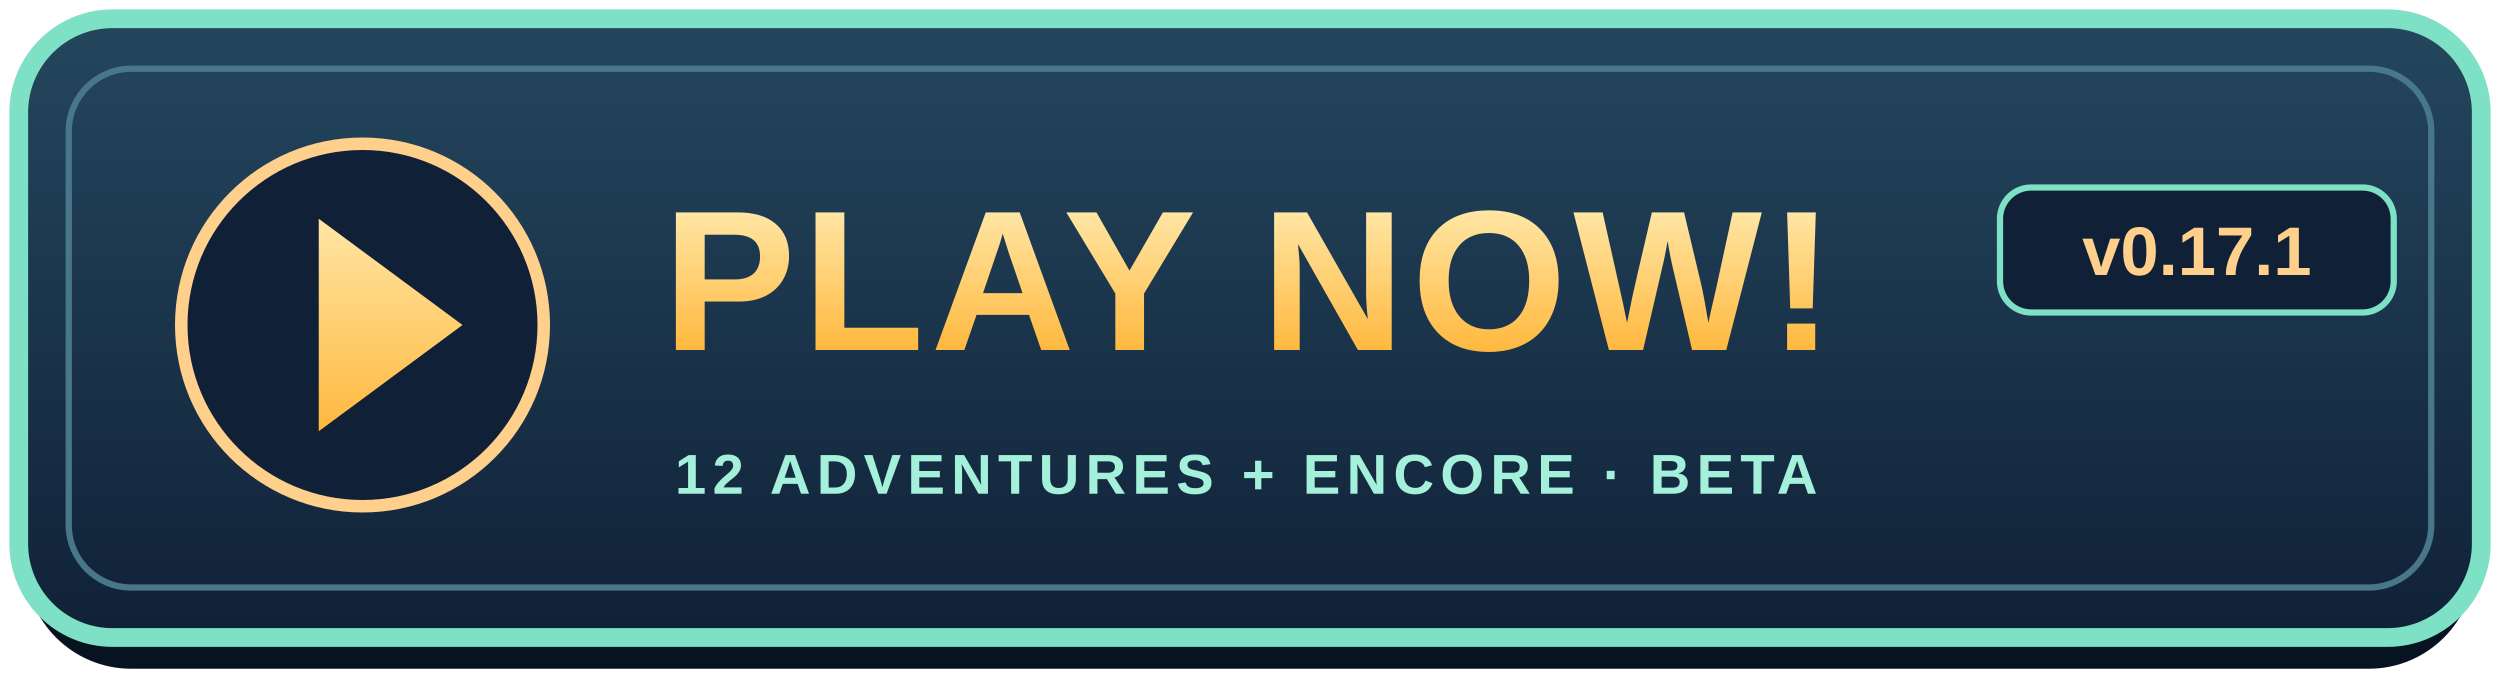
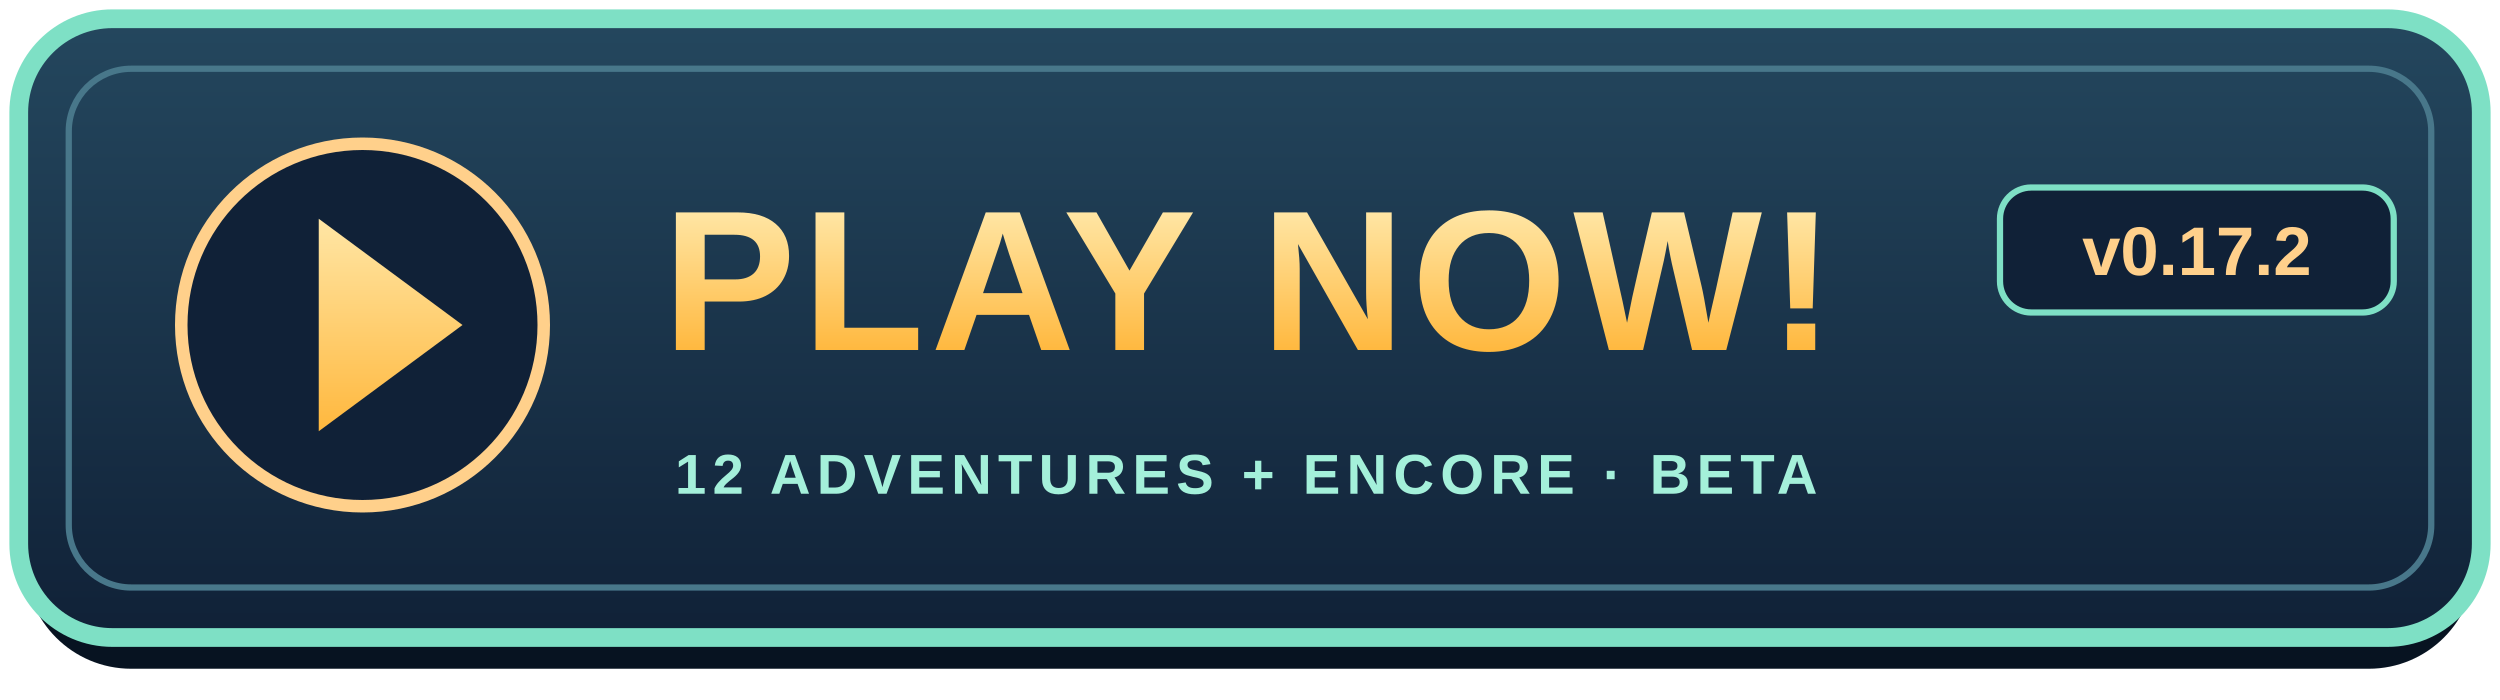
- <svg xmlns="http://www.w3.org/2000/svg" width="400" height="112" viewBox="0 0 400 112" role="img" aria-label="Play Now! Seth Happens - A New Adventure version 0.17.1 Beta">
+ <svg xmlns="http://www.w3.org/2000/svg" width="400" height="112" viewBox="0 0 400 112" role="img" aria-label="Play Now! Seth Happens - A New Adventure version 0.17.2 Beta">
  <defs>
    <linearGradient id="bg" x2="0" y2="1">
      <stop stop-color="#24475e" />
      <stop offset="1" stop-color="#102137" />
    </linearGradient>
    <linearGradient id="gold" x2="0" y2="1">
      <stop stop-color="#ffe6a5" />
      <stop offset="1" stop-color="#ffb83e" />
    </linearGradient>
  </defs>
  <rect x="4" y="9" width="392" height="98" rx="17" fill="#071321" />
  <rect x="3" y="3" width="394" height="99" rx="15" fill="url(#bg)" stroke="#7ee0c5" stroke-width="3" />
  <rect x="11" y="11" width="378" height="83" rx="10" fill="none" stroke="#48778a" />
  <circle cx="58" cy="52" r="29" fill="#102137" stroke="#ffd08b" stroke-width="2" />
  <path d="M51 35L74 52L51 69Z" fill="url(#gold)" />
  <text x="106" y="56" fill="url(#gold)" font-family="Arial,Helvetica,sans-serif" font-size="32" font-weight="900" letter-spacing="1">PLAY NOW!</text>
  <rect x="320" y="30" width="63" height="20" rx="5" fill="#102137" stroke="#7ee0c5" />
-   <text x="351.5" y="44" text-anchor="middle" fill="#ffd08b" font-family="Arial,Helvetica,sans-serif" font-size="11" font-weight="700">v0.17.1</text>
+   <text x="351.5" y="44" text-anchor="middle" fill="#ffd08b" font-family="Arial,Helvetica,sans-serif" font-size="11" font-weight="700">v0.17.2</text>
  <text x="108" y="79" fill="#a4f0da" font-family="Arial,Helvetica,sans-serif" font-size="9" font-weight="700" letter-spacing="1">12 ADVENTURES + ENCORE · BETA</text>
</svg>
